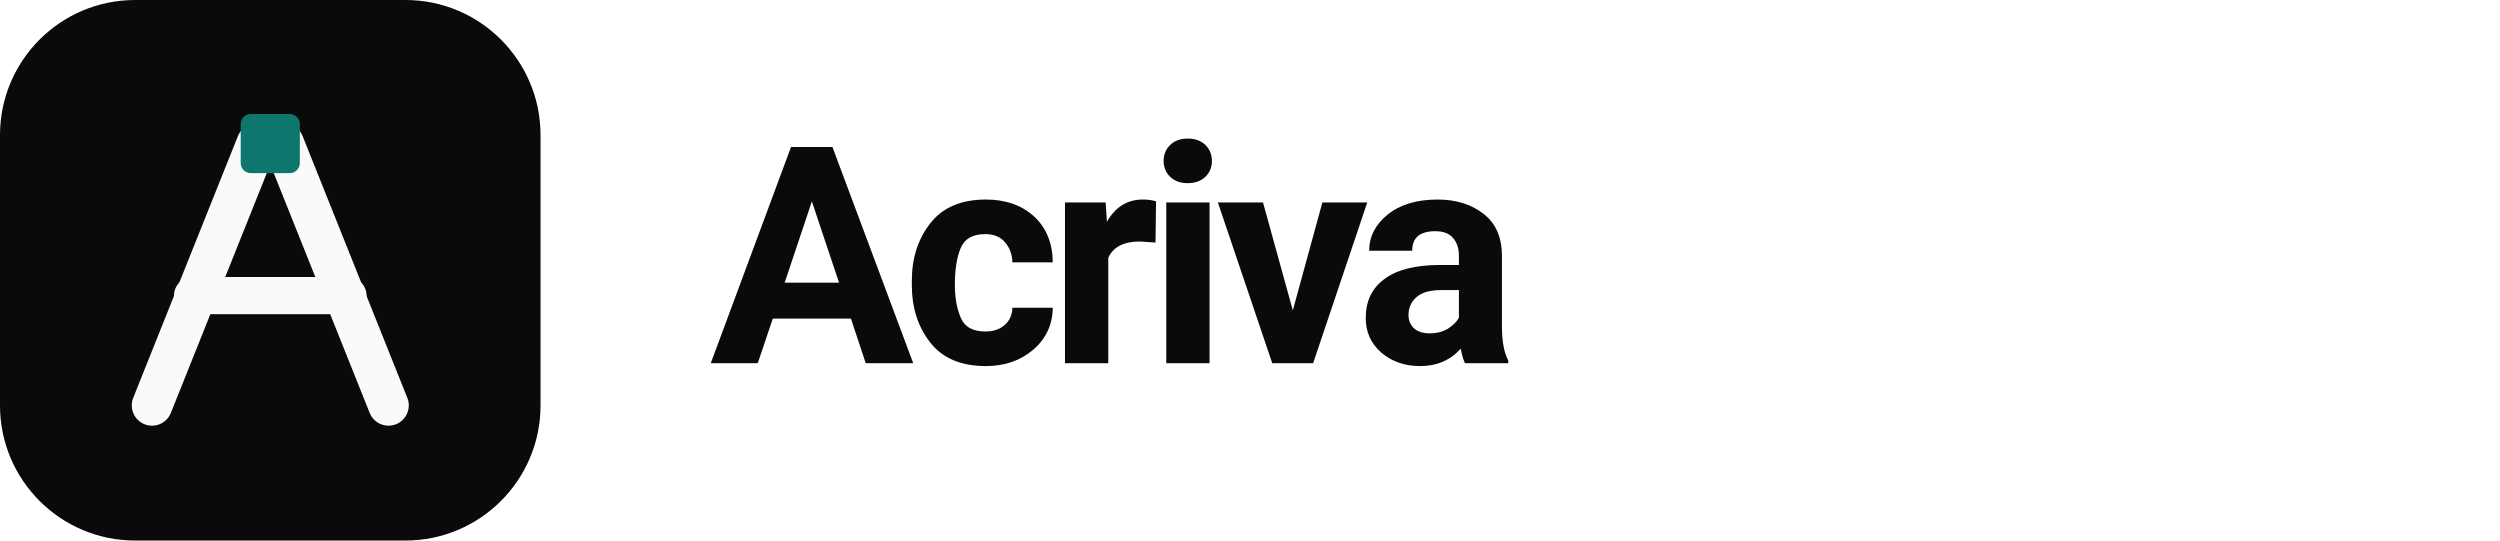
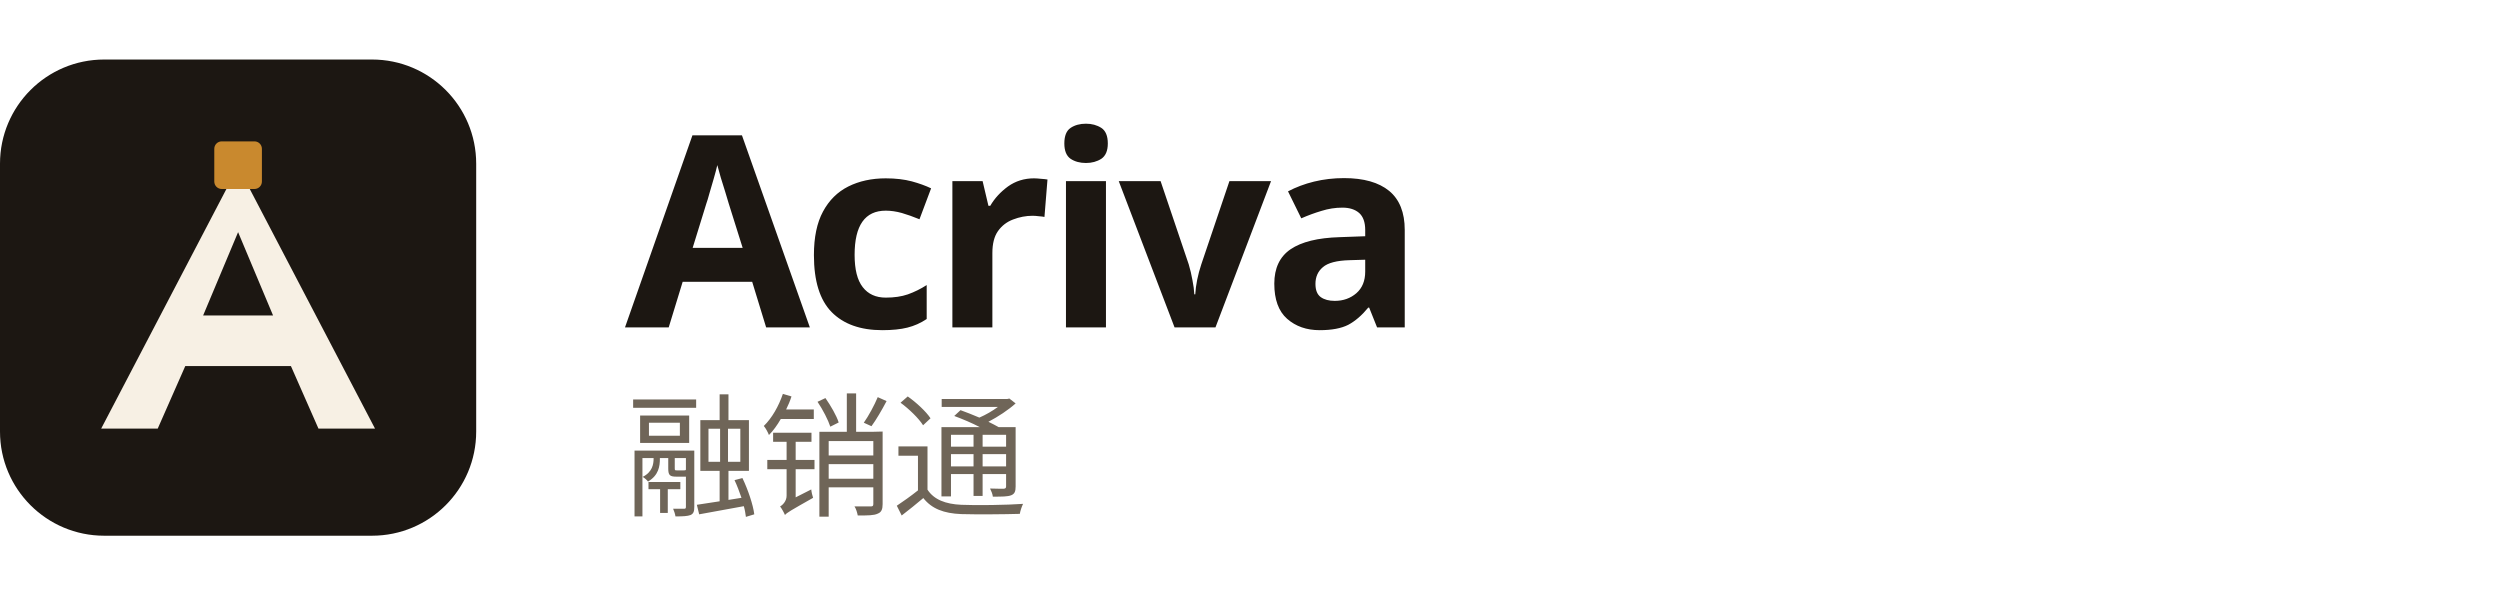
- <svg xmlns="http://www.w3.org/2000/svg" viewBox="0 0 148 32" fill="none" role="img" aria-label="Acriva">
-   <rect width="32" height="32" rx="8" fill="#0A0A0A" />
-   <path d="M9 24 L15.2 8.5" stroke="#FAFAFA" stroke-width="2.4" stroke-linecap="round" />
-   <path d="M23 24 L16.8 8.5" stroke="#FAFAFA" stroke-width="2.4" stroke-linecap="round" />
-   <path d="M11.4 17.5 H20.6" stroke="#FAFAFA" stroke-width="2.2" stroke-linecap="round" />
-   <rect x="14.25" y="6.75" width="3.5" height="3.5" rx="0.6" fill="#0F766E" />
-   <text x="42" y="21.5" fill="#0A0A0A" font-family="ui-sans-serif, system-ui, -apple-system, 'Segoe UI', Roboto, 'Helvetica Neue', Arial, sans-serif" font-size="18" font-weight="600" letter-spacing="-0.04em">Acriva</text>
+ <svg xmlns="http://www.w3.org/2000/svg" viewBox="0 0 168 40" role="img" aria-label="Acriva 融销通">
+   <rect width="32" height="32" y="4" rx="7" fill="#1C1712" />
+   <path fill="#F7F0E4" fill-rule="evenodd" d="     M16 11.2     L25.2 28.8     H21.4     L19.55 24.6     H12.45     L10.6 28.8     H6.8     L16 11.2     Z     M16 15.6     L18.35 21.2     H13.65     L16 15.6     Z   " />
+   <rect x="14.4" y="9.5" width="3.2" height="3.2" rx="0.5" fill="#C9892E" />
+   <text x="42" y="22" fill="#1C1712" font-family="IBM Plex Sans, Noto Sans SC, system-ui, sans-serif" font-size="18" font-weight="700" letter-spacing="-0.03em">Acriva</text>
+   <text x="42" y="34" fill="#6F6558" font-family="IBM Plex Sans, Noto Sans SC, system-ui, sans-serif" font-size="9" font-weight="500">融销通</text>
</svg>
